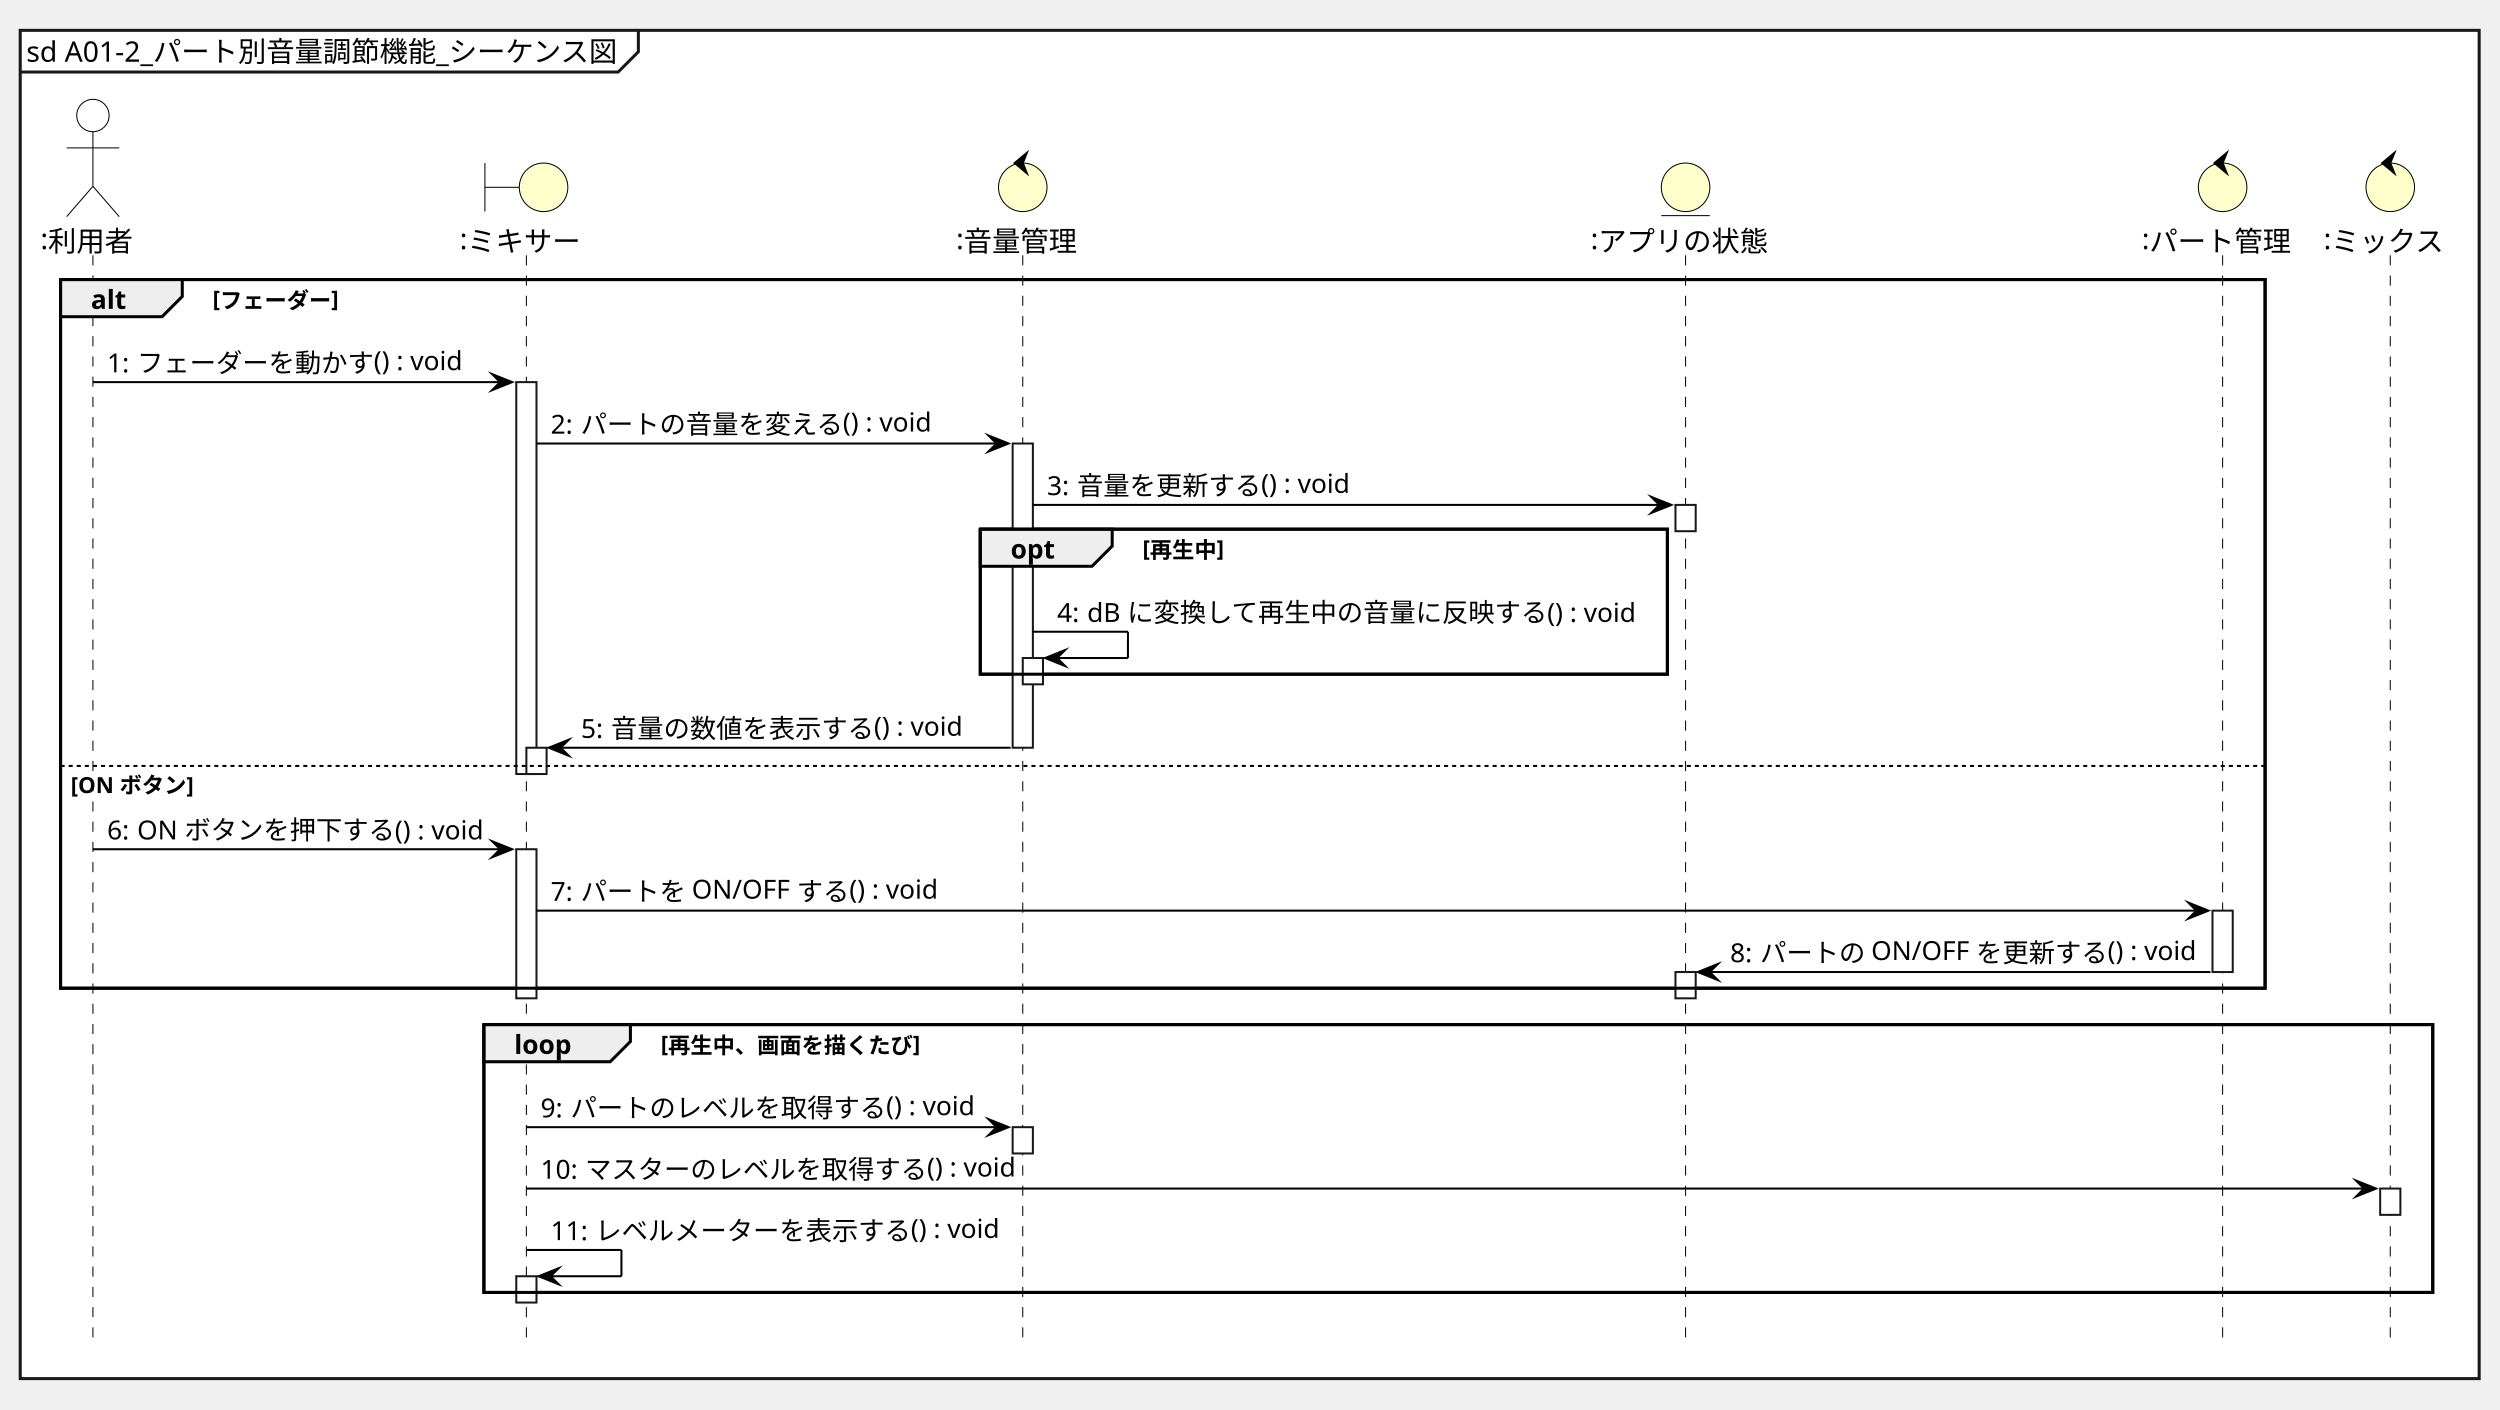
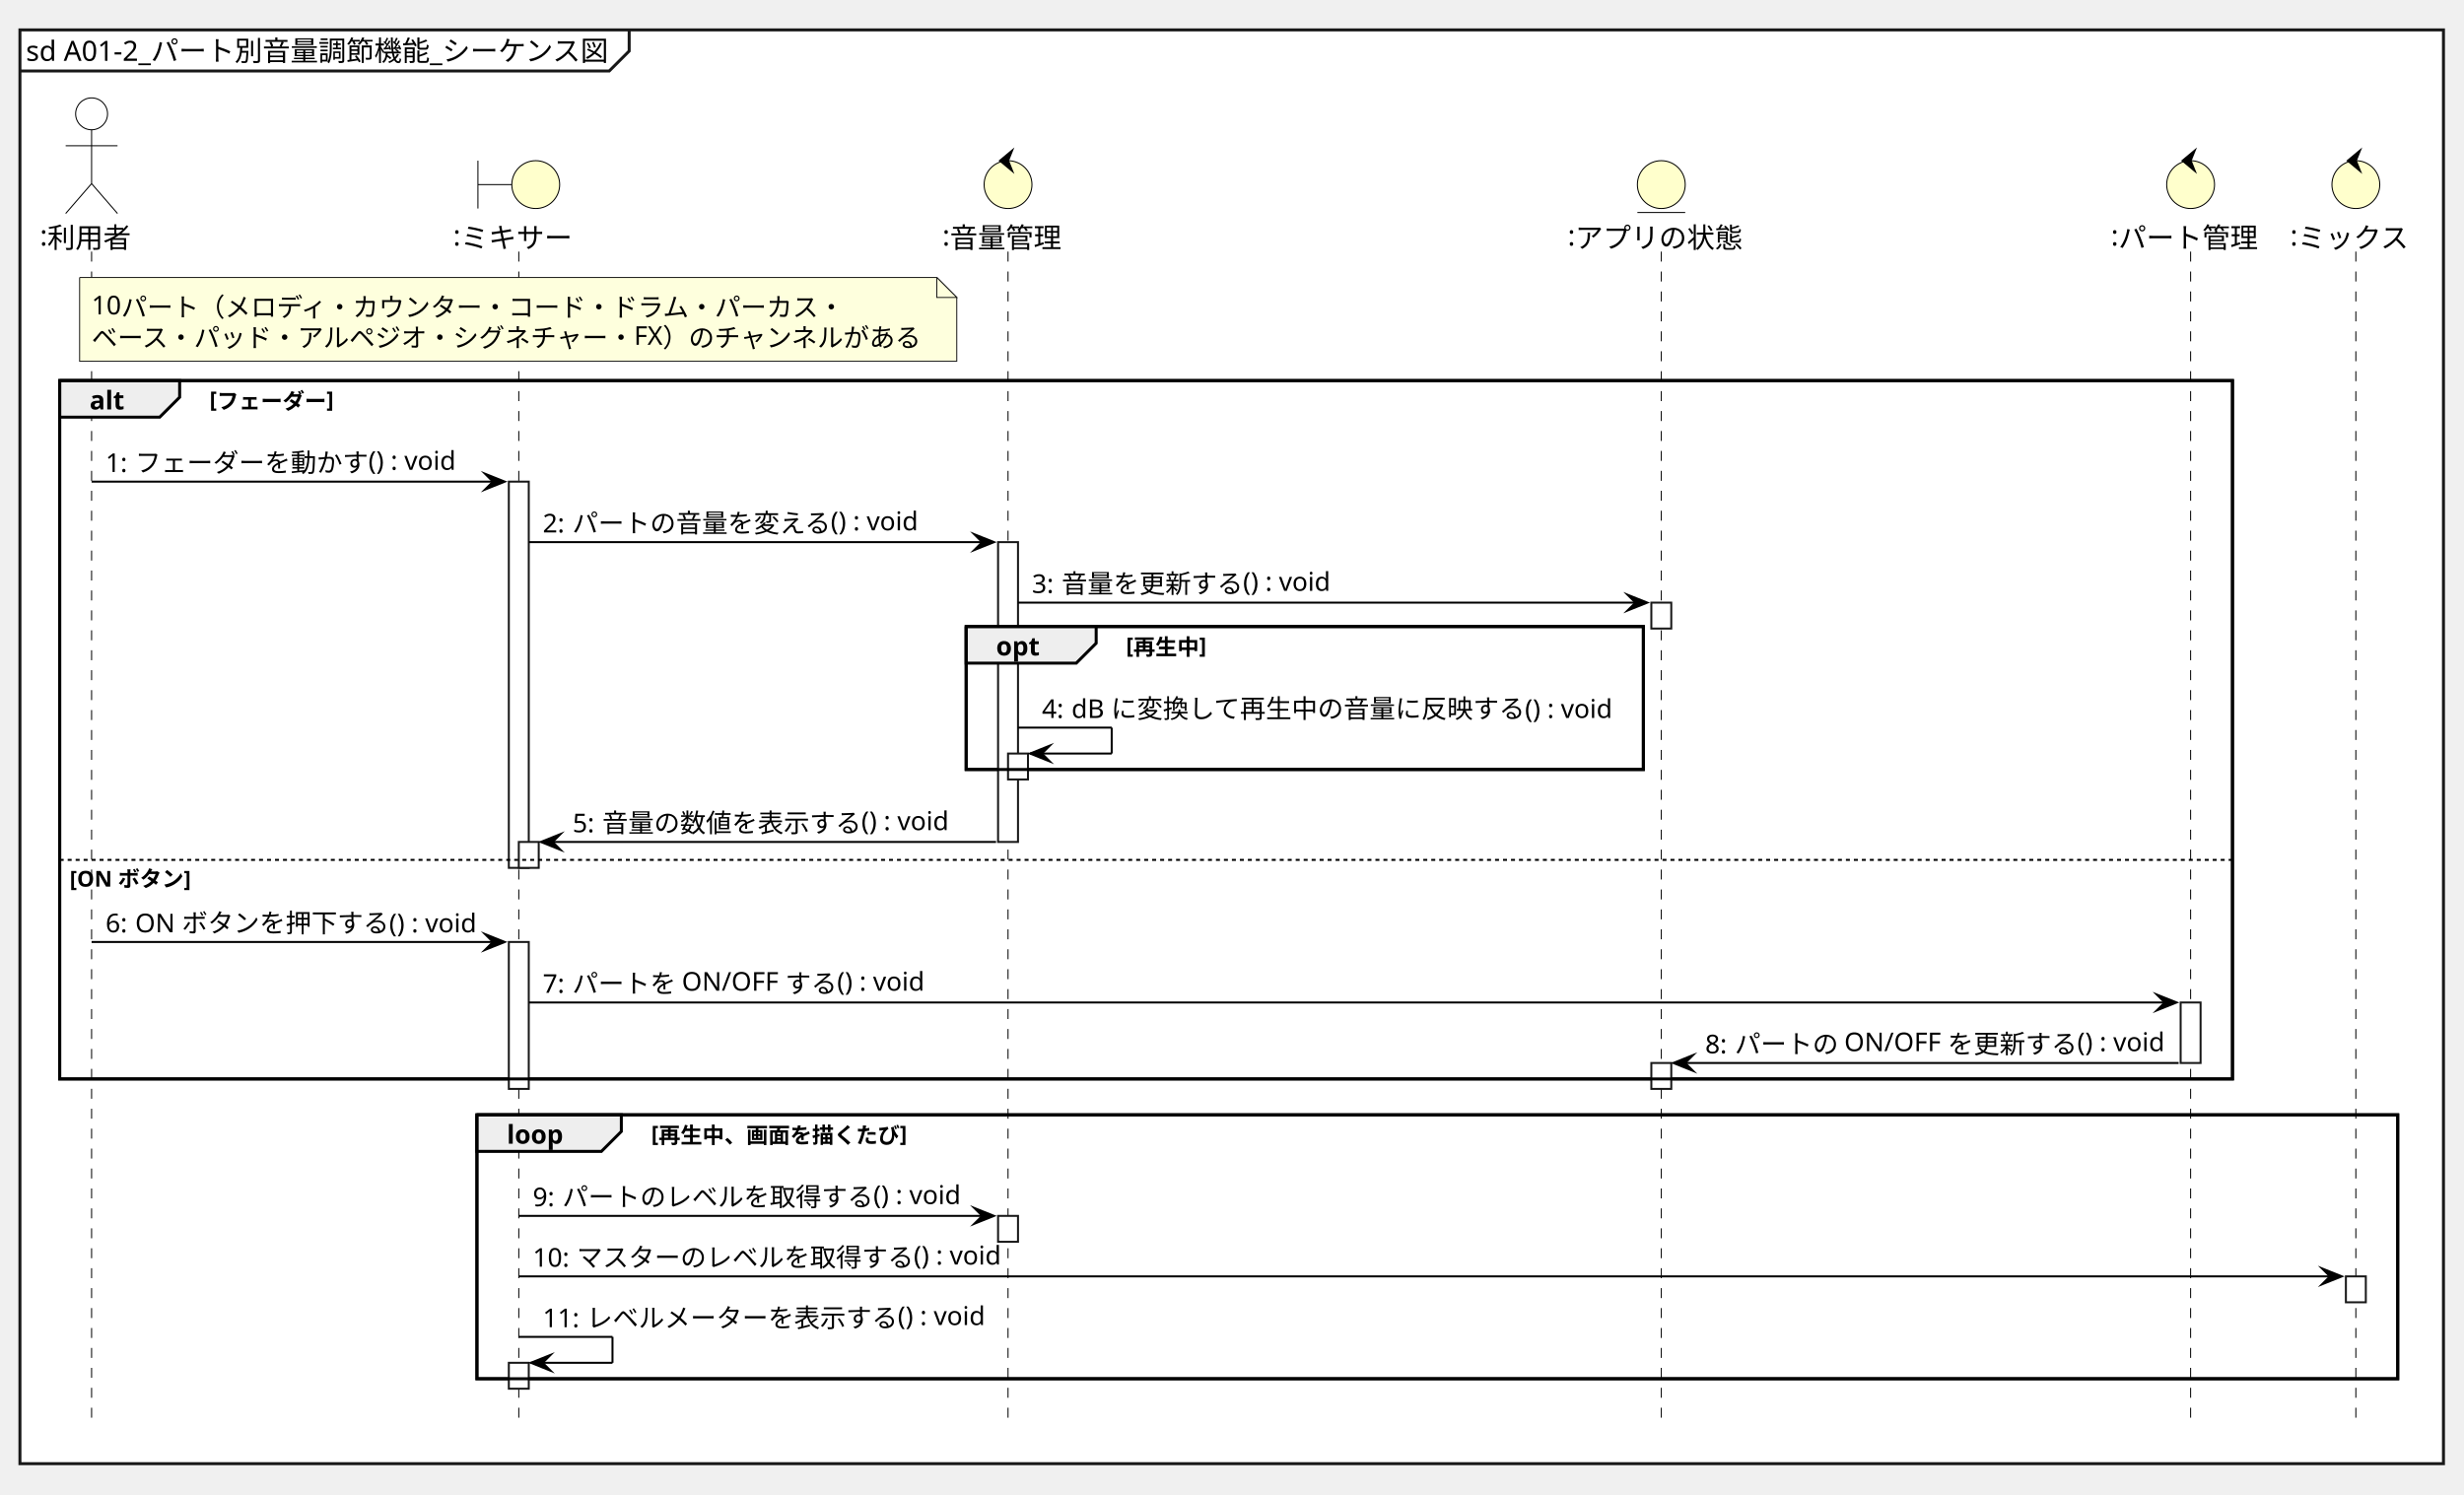
- <svg xmlns="http://www.w3.org/2000/svg" version="1.1" data-diagram-type="SEQUENCE" style="width:1236px;height:697px;background:#FFFFFF;" width="1236px" height="697px" viewBox="0 0 1236 697" zoomAndPan="magnify" preserveAspectRatio="none" contentStyleType="text/css">
+ <svg xmlns="http://www.w3.org/2000/svg" version="1.1" data-diagram-type="SEQUENCE" style="width:1236px;height:750px;background:#FFFFFF;" width="1236px" height="750px" viewBox="0 0 1236 750" zoomAndPan="magnify" preserveAspectRatio="none" contentStyleType="text/css">
  <defs />
  <g font-family="sans-serif" lengthAdjust="spacing">
-     <rect x="10" y="15" width="1215.697" height="666.586" fill="#FFF" style="stroke:#181818;stroke-width:1.5;" />
+     <rect x="10" y="15" width="1215.697" height="719.289" fill="#FFF" style="stroke:#181818;stroke-width:1.5;" />
    <path d="M315.606,15 L315.606,25.609 L305.606,35.609 L10,35.609" style="stroke:#181818;stroke-width:1.5;" fill="none" />
    <text x="13" y="30.533" fill="#000" font-size="14" textLength="295.606">sd A01-2_パート別音量調節機能_シーケンス図</text>
-     <rect x="29.945" y="138.219" width="1089.918" height="350.352" fill="none" style="stroke:#000;stroke-width:1.5;" />
-     <rect x="484.654" y="261.625" width="339.696" height="71.703" fill="none" style="stroke:#000;stroke-width:1.5;" />
-     <rect x="239.24" y="506.57" width="963.512" height="132.406" fill="none" style="stroke:#000;stroke-width:1.5;" />
+     <rect x="29.945" y="190.922" width="1089.918" height="350.352" fill="none" style="stroke:#000;stroke-width:1.5;" />
+     <rect x="484.654" y="314.328" width="339.696" height="71.703" fill="none" style="stroke:#000;stroke-width:1.5;" />
+     <rect x="239.24" y="559.273" width="963.512" height="132.406" fill="none" style="stroke:#000;stroke-width:1.5;" />
    <g class="participant-lifeline" data-qualified-name="L1" data-entity-uid="part1" id="part1-lifeline" data-source-line="4">
      <g>
-         <rect x="42.445" y="126.219" width="8" height="536.758" fill="#000" fill-opacity="0" />
-         <line x1="45.945" y1="126.219" x2="45.945" y2="662.977" style="stroke:#000;stroke-width:0.5;stroke-dasharray:5,5;" />
+         <rect x="42.445" y="126.219" width="8" height="589.461" fill="#000" fill-opacity="0" />
+         <line x1="45.945" y1="126.219" x2="45.945" y2="715.68" style="stroke:#000;stroke-width:0.5;stroke-dasharray:5,5;" />
      </g>
    </g>
    <g class="participant-lifeline" data-qualified-name="L2" data-entity-uid="part2" id="part2-lifeline" data-source-line="5">
      <g>
-         <rect x="256.74" y="126.219" width="8" height="536.758" fill="#000" fill-opacity="0" />
-         <line x1="260.24" y1="126.219" x2="260.24" y2="662.977" style="stroke:#000;stroke-width:0.5;stroke-dasharray:5,5;" />
+         <rect x="256.74" y="126.219" width="8" height="589.461" fill="#000" fill-opacity="0" />
+         <line x1="260.24" y1="126.219" x2="260.24" y2="715.68" style="stroke:#000;stroke-width:0.5;stroke-dasharray:5,5;" />
      </g>
    </g>
    <g>
-       <rect x="255.24" y="188.922" width="10" height="193.758" fill="#FFF" style="stroke:#181818;stroke-width:1;" />
+       <rect x="255.24" y="241.625" width="10" height="193.758" fill="#FFF" style="stroke:#181818;stroke-width:1;" />
    </g>
    <g>
-       <rect x="255.24" y="419.867" width="10" height="73.703" fill="#FFF" style="stroke:#181818;stroke-width:1;" />
+       <rect x="255.24" y="472.57" width="10" height="73.703" fill="#FFF" style="stroke:#181818;stroke-width:1;" />
    </g>
    <g>
-       <rect x="255.24" y="630.977" width="10" height="13" fill="#FFF" style="stroke:#181818;stroke-width:1;" />
+       <rect x="255.24" y="683.68" width="10" height="13" fill="#FFF" style="stroke:#181818;stroke-width:1;" />
    </g>
    <g>
-       <rect x="260.24" y="369.68" width="10" height="13" fill="#FFF" style="stroke:#181818;stroke-width:1;" />
+       <rect x="260.24" y="422.383" width="10" height="13" fill="#FFF" style="stroke:#181818;stroke-width:1;" />
    </g>
    <g class="participant-lifeline" data-qualified-name="L3" data-entity-uid="part3" id="part3-lifeline" data-source-line="6">
      <g>
-         <rect x="502.154" y="126.219" width="8" height="536.758" fill="#000" fill-opacity="0" />
-         <line x1="505.654" y1="126.219" x2="505.654" y2="662.977" style="stroke:#000;stroke-width:0.5;stroke-dasharray:5,5;" />
+         <rect x="502.154" y="126.219" width="8" height="589.461" fill="#000" fill-opacity="0" />
+         <line x1="505.654" y1="126.219" x2="505.654" y2="715.68" style="stroke:#000;stroke-width:0.5;stroke-dasharray:5,5;" />
      </g>
    </g>
    <g>
-       <rect x="500.654" y="219.273" width="10" height="150.406" fill="#FFF" style="stroke:#181818;stroke-width:1;" />
+       <rect x="500.654" y="271.977" width="10" height="150.406" fill="#FFF" style="stroke:#181818;stroke-width:1;" />
    </g>
    <g>
-       <rect x="500.654" y="557.273" width="10" height="13" fill="#FFF" style="stroke:#181818;stroke-width:1;" />
+       <rect x="500.654" y="609.977" width="10" height="13" fill="#FFF" style="stroke:#181818;stroke-width:1;" />
    </g>
    <g>
-       <rect x="505.654" y="325.328" width="10" height="13" fill="#FFF" style="stroke:#181818;stroke-width:1;" />
+       <rect x="505.654" y="378.031" width="10" height="13" fill="#FFF" style="stroke:#181818;stroke-width:1;" />
    </g>
    <g class="participant-lifeline" data-qualified-name="L4" data-entity-uid="part4" id="part4-lifeline" data-source-line="7">
      <g>
-         <rect x="829.85" y="126.219" width="8" height="536.758" fill="#000" fill-opacity="0" />
-         <line x1="833.35" y1="126.219" x2="833.35" y2="662.977" style="stroke:#000;stroke-width:0.5;stroke-dasharray:5,5;" />
+         <rect x="829.85" y="126.219" width="8" height="589.461" fill="#000" fill-opacity="0" />
+         <line x1="833.35" y1="126.219" x2="833.35" y2="715.68" style="stroke:#000;stroke-width:0.5;stroke-dasharray:5,5;" />
      </g>
    </g>
    <g>
-       <rect x="828.35" y="249.625" width="10" height="13" fill="#FFF" style="stroke:#181818;stroke-width:1;" />
+       <rect x="828.35" y="302.328" width="10" height="13" fill="#FFF" style="stroke:#181818;stroke-width:1;" />
    </g>
    <g>
-       <rect x="828.35" y="480.57" width="10" height="13" fill="#FFF" style="stroke:#181818;stroke-width:1;" />
+       <rect x="828.35" y="533.273" width="10" height="13" fill="#FFF" style="stroke:#181818;stroke-width:1;" />
    </g>
    <g class="participant-lifeline" data-qualified-name="L5" data-entity-uid="part5" id="part5-lifeline" data-source-line="8">
      <g>
-         <rect x="1095.363" y="126.219" width="8" height="536.758" fill="#000" fill-opacity="0" />
-         <line x1="1098.863" y1="126.219" x2="1098.863" y2="662.977" style="stroke:#000;stroke-width:0.5;stroke-dasharray:5,5;" />
+         <rect x="1095.363" y="126.219" width="8" height="589.461" fill="#000" fill-opacity="0" />
+         <line x1="1098.863" y1="126.219" x2="1098.863" y2="715.68" style="stroke:#000;stroke-width:0.5;stroke-dasharray:5,5;" />
      </g>
    </g>
    <g>
-       <rect x="1093.863" y="450.219" width="10" height="30.352" fill="#FFF" style="stroke:#181818;stroke-width:1;" />
+       <rect x="1093.863" y="502.922" width="10" height="30.352" fill="#FFF" style="stroke:#181818;stroke-width:1;" />
    </g>
    <g class="participant-lifeline" data-qualified-name="L6" data-entity-uid="part6" id="part6-lifeline" data-source-line="9">
      <g>
-         <rect x="1178.252" y="126.219" width="8" height="536.758" fill="#000" fill-opacity="0" />
-         <line x1="1181.752" y1="126.219" x2="1181.752" y2="662.977" style="stroke:#000;stroke-width:0.5;stroke-dasharray:5,5;" />
+         <rect x="1178.252" y="126.219" width="8" height="589.461" fill="#000" fill-opacity="0" />
+         <line x1="1181.752" y1="126.219" x2="1181.752" y2="715.68" style="stroke:#000;stroke-width:0.5;stroke-dasharray:5,5;" />
      </g>
    </g>
    <g>
-       <rect x="1176.752" y="587.625" width="10" height="13" fill="#FFF" style="stroke:#181818;stroke-width:1;" />
+       <rect x="1176.752" y="640.328" width="10" height="13" fill="#FFF" style="stroke:#181818;stroke-width:1;" />
    </g>
    <g class="participant participant-head" data-qualified-name="L1" data-entity-uid="part1" id="part1-head" data-source-line="4">
      <text x="20" y="123.143" fill="#000" font-size="14" textLength="45.89">:利用者</text>
      <ellipse cx="45.945" cy="57.109" rx="8" ry="8" fill="#FFF" style="stroke:#000;stroke-width:0.5;" />
      <path d="M45.945,65.109 L45.945,92.109 M32.945,73.109 L58.945,73.109 M45.945,92.109 L32.945,107.109 M45.945,92.109 L58.945,107.109" style="stroke:#000;stroke-width:0.5;" fill="none" />
    </g>
    <g class="participant participant-head" data-qualified-name="L2" data-entity-uid="part2" id="part2-head" data-source-line="5">
      <text x="227.295" y="123.143" fill="#000" font-size="14" textLength="59.89">:ミキサー</text>
      <path d="M239.74,80.609 L239.74,104.609 M239.74,92.609 L256.74,92.609" style="stroke:#000;stroke-width:0.5;" fill="none" />
      <ellipse cx="268.74" cy="92.609" rx="12" ry="12" fill="#FFC" style="stroke:#000;stroke-width:0.5;" />
    </g>
    <g class="participant participant-head" data-qualified-name="L3" data-entity-uid="part3" id="part3-head" data-source-line="6">
      <text x="472.709" y="123.143" fill="#000" font-size="14" textLength="59.89">:音量管理</text>
      <ellipse cx="505.654" cy="92.609" rx="12" ry="12" fill="#FFC" style="stroke:#000;stroke-width:0.5;" />
      <polygon points="501.654,80.609,507.654,75.609,505.654,80.609,507.654,85.609,501.654,80.609" fill="#000" style="stroke:#000;stroke-width:1;stroke-linejoin:miter;stroke-miterlimit:10;" />
    </g>
    <g class="participant participant-head" data-qualified-name="L4" data-entity-uid="part4" id="part4-head" data-source-line="7">
      <text x="786.405" y="123.143" fill="#000" font-size="14" textLength="87.89">:アプリの状態</text>
      <ellipse cx="833.35" cy="92.609" rx="12" ry="12" fill="#FFC" style="stroke:#000;stroke-width:0.5;" />
      <line x1="821.35" y1="106.609" x2="845.35" y2="106.609" style="stroke:#000;stroke-width:0.5;" />
    </g>
    <g class="participant participant-head" data-qualified-name="L5" data-entity-uid="part5" id="part5-head" data-source-line="8">
      <text x="1058.918" y="123.143" fill="#000" font-size="14" textLength="73.89">:パート管理</text>
      <ellipse cx="1098.863" cy="92.609" rx="12" ry="12" fill="#FFC" style="stroke:#000;stroke-width:0.5;" />
      <polygon points="1094.863,80.609,1100.863,75.609,1098.863,80.609,1100.863,85.609,1094.863,80.609" fill="#000" style="stroke:#000;stroke-width:1;stroke-linejoin:miter;stroke-miterlimit:10;" />
    </g>
    <g class="participant participant-head" data-qualified-name="L6" data-entity-uid="part6" id="part6-head" data-source-line="9">
      <text x="1148.808" y="123.143" fill="#000" font-size="14" textLength="59.89">:ミックス</text>
      <ellipse cx="1181.752" cy="92.609" rx="12" ry="12" fill="#FFC" style="stroke:#000;stroke-width:0.5;" />
      <polygon points="1177.752,80.609,1183.752,75.609,1181.752,80.609,1183.752,85.609,1177.752,80.609" fill="#000" style="stroke:#000;stroke-width:1;stroke-linejoin:miter;stroke-miterlimit:10;" />
    </g>
-     <path d="M29.945,138.219 L90.116,138.219 L90.116,146.57 L80.116,156.57 L29.945,156.57 L29.945,138.219" style="stroke:#000;stroke-width:1.5;" fill="#EEE" />
-     <rect x="29.945" y="138.219" width="1089.918" height="350.352" fill="none" style="stroke:#000;stroke-width:1.5;" />
-     <text x="44.945" y="152.714" fill="#000" font-size="13" textLength="15.171" font-weight="700">alt</text>
-     <text x="105.116" y="151.638" fill="#000" font-size="11" textLength="64.045" font-weight="700">[フェーダー]</text>
-     <g class="message" data-entity-1="part1" data-entity-2="part2" id="msg1" data-source-line="12">
-       <polygon points="243.24,184.922,253.24,188.922,243.24,192.922,247.24,188.922" fill="#000" style="stroke:#000;stroke-width:1;stroke-linejoin:miter;stroke-miterlimit:10;" />
-       <line x1="45.945" y1="188.922" x2="249.24" y2="188.922" style="stroke:#000;stroke-width:1;" />
-       <text x="52.945" y="184.065" fill="#000" font-size="13" textLength="10.842">1:</text>
-       <text x="67.787" y="184.065" fill="#000" font-size="13" textLength="160.342">フェーダーを動かす() : void</text>
+     <path d="M39.934,139.219 L39.934,181.219 L479.934,181.219 L479.934,149.219 L469.934,139.219 L39.934,139.219" style="stroke:#181818;stroke-width:0.5;" fill="#FEFFDD" />
+     <path d="M469.934,139.219 L469.934,149.219 L479.934,149.219 L469.934,139.219" style="stroke:#181818;stroke-width:0.5;" fill="#FEFFDD" />
+     <text x="45.934" y="157.714" fill="#000" font-size="13" textLength="378.46">10パート（メロディ・カウンター・コード・ドラム・パーカス・</text>
+     <text x="45.934" y="174.065" fill="#000" font-size="13" textLength="419.612">ベース・パッド・アルペジオ・シグネチャー・FX）のチャンネルがある</text>
+     <path d="M29.945,190.922 L90.116,190.922 L90.116,199.273 L80.116,209.273 L29.945,209.273 L29.945,190.922" style="stroke:#000;stroke-width:1.5;" fill="#EEE" />
+     <rect x="29.945" y="190.922" width="1089.918" height="350.352" fill="none" style="stroke:#000;stroke-width:1.5;" />
+     <text x="44.945" y="205.417" fill="#000" font-size="13" textLength="15.171" font-weight="700">alt</text>
+     <text x="105.116" y="204.341" fill="#000" font-size="11" textLength="64.045" font-weight="700">[フェーダー]</text>
+     <g class="message" data-entity-1="part1" data-entity-2="part2" id="msg1" data-source-line="14">
+       <polygon points="243.24,237.625,253.24,241.625,243.24,245.625,247.24,241.625" fill="#000" style="stroke:#000;stroke-width:1;stroke-linejoin:miter;stroke-miterlimit:10;" />
+       <line x1="45.945" y1="241.625" x2="249.24" y2="241.625" style="stroke:#000;stroke-width:1;" />
+       <text x="52.945" y="236.769" fill="#000" font-size="13" textLength="10.842">1:</text>
+       <text x="67.787" y="236.769" fill="#000" font-size="13" textLength="160.342">フェーダーを動かす() : void</text>
    </g>
-     <g class="message" data-entity-1="part2" data-entity-2="part3" id="msg2" data-source-line="14">
-       <polygon points="488.654,215.273,498.654,219.273,488.654,223.273,492.654,219.273" fill="#000" style="stroke:#000;stroke-width:1;stroke-linejoin:miter;stroke-miterlimit:10;" />
-       <line x1="265.24" y1="219.273" x2="494.654" y2="219.273" style="stroke:#000;stroke-width:1;" />
-       <text x="272.24" y="214.417" fill="#000" font-size="13" textLength="10.842">2:</text>
-       <text x="287.082" y="214.417" fill="#000" font-size="13" textLength="173.342">パートの音量を変える() : void</text>
+     <g class="message" data-entity-1="part2" data-entity-2="part3" id="msg2" data-source-line="16">
+       <polygon points="488.654,267.977,498.654,271.977,488.654,275.977,492.654,271.977" fill="#000" style="stroke:#000;stroke-width:1;stroke-linejoin:miter;stroke-miterlimit:10;" />
+       <line x1="265.24" y1="271.977" x2="494.654" y2="271.977" style="stroke:#000;stroke-width:1;" />
+       <text x="272.24" y="267.12" fill="#000" font-size="13" textLength="10.842">2:</text>
+       <text x="287.082" y="267.12" fill="#000" font-size="13" textLength="173.342">パートの音量を変える() : void</text>
    </g>
-     <g class="message" data-entity-1="part3" data-entity-2="part4" id="msg3" data-source-line="16">
-       <polygon points="816.35,245.625,826.35,249.625,816.35,253.625,820.35,249.625" fill="#000" style="stroke:#000;stroke-width:1;stroke-linejoin:miter;stroke-miterlimit:10;" />
-       <line x1="510.654" y1="249.625" x2="822.35" y2="249.625" style="stroke:#000;stroke-width:1;" />
-       <text x="517.654" y="244.769" fill="#000" font-size="13" textLength="10.842">3:</text>
-       <text x="532.496" y="244.769" fill="#000" font-size="13" textLength="134.342">音量を更新する() : void</text>
+     <g class="message" data-entity-1="part3" data-entity-2="part4" id="msg3" data-source-line="18">
+       <polygon points="816.35,298.328,826.35,302.328,816.35,306.328,820.35,302.328" fill="#000" style="stroke:#000;stroke-width:1;stroke-linejoin:miter;stroke-miterlimit:10;" />
+       <line x1="510.654" y1="302.328" x2="822.35" y2="302.328" style="stroke:#000;stroke-width:1;" />
+       <text x="517.654" y="297.472" fill="#000" font-size="13" textLength="10.842">3:</text>
+       <text x="532.496" y="297.472" fill="#000" font-size="13" textLength="134.342">音量を更新する() : void</text>
    </g>
-     <path d="M484.654,261.625 L549.865,261.625 L549.865,269.977 L539.865,279.977 L484.654,279.977 L484.654,261.625" style="stroke:#000;stroke-width:1.5;" fill="#EEE" />
-     <rect x="484.654" y="261.625" width="339.696" height="71.703" fill="none" style="stroke:#000;stroke-width:1.5;" />
-     <text x="499.654" y="276.12" fill="#000" font-size="13" textLength="20.211" font-weight="700">opt</text>
-     <text x="564.865" y="275.044" fill="#000" font-size="11" textLength="41.357" font-weight="700">[再生中]</text>
-     <g class="message" data-entity-1="part3" data-entity-2="part3" id="msg4" data-source-line="20">
-       <line x1="510.654" y1="312.328" x2="557.654" y2="312.328" style="stroke:#000;stroke-width:1;" />
-       <line x1="557.654" y1="312.328" x2="557.654" y2="325.328" style="stroke:#000;stroke-width:1;" />
-       <line x1="516.654" y1="325.328" x2="557.654" y2="325.328" style="stroke:#000;stroke-width:1;" />
-       <polygon points="526.654,321.328,516.654,325.328,526.654,329.328,522.654,325.328" fill="#000" style="stroke:#000;stroke-width:1;stroke-linejoin:miter;stroke-miterlimit:10;" />
-       <text x="522.654" y="307.472" fill="#000" font-size="13" textLength="10.842">4:</text>
-       <text x="537.496" y="307.472" fill="#000" font-size="13" textLength="270.854">dB に変換して再生中の音量に反映する() : void</text>
+     <path d="M484.654,314.328 L549.865,314.328 L549.865,322.68 L539.865,332.68 L484.654,332.68 L484.654,314.328" style="stroke:#000;stroke-width:1.5;" fill="#EEE" />
+     <rect x="484.654" y="314.328" width="339.696" height="71.703" fill="none" style="stroke:#000;stroke-width:1.5;" />
+     <text x="499.654" y="328.823" fill="#000" font-size="13" textLength="20.211" font-weight="700">opt</text>
+     <text x="564.865" y="327.747" fill="#000" font-size="11" textLength="41.357" font-weight="700">[再生中]</text>
+     <g class="message" data-entity-1="part3" data-entity-2="part3" id="msg4" data-source-line="22">
+       <line x1="510.654" y1="365.031" x2="557.654" y2="365.031" style="stroke:#000;stroke-width:1;" />
+       <line x1="557.654" y1="365.031" x2="557.654" y2="378.031" style="stroke:#000;stroke-width:1;" />
+       <line x1="516.654" y1="378.031" x2="557.654" y2="378.031" style="stroke:#000;stroke-width:1;" />
+       <polygon points="526.654,374.031,516.654,378.031,526.654,382.031,522.654,378.031" fill="#000" style="stroke:#000;stroke-width:1;stroke-linejoin:miter;stroke-miterlimit:10;" />
+       <text x="522.654" y="360.175" fill="#000" font-size="13" textLength="10.842">4:</text>
+       <text x="537.496" y="360.175" fill="#000" font-size="13" textLength="270.854">dB に変換して再生中の音量に反映する() : void</text>
    </g>
-     <g class="message" data-entity-1="part3" data-entity-2="part2" id="msg5" data-source-line="24">
-       <polygon points="281.24,365.68,271.24,369.68,281.24,373.68,277.24,369.68" fill="#000" style="stroke:#000;stroke-width:1;stroke-linejoin:miter;stroke-miterlimit:10;" />
-       <line x1="275.24" y1="369.68" x2="499.654" y2="369.68" style="stroke:#000;stroke-width:1;" />
-       <text x="287.24" y="364.823" fill="#000" font-size="13" textLength="10.842">5:</text>
-       <text x="302.082" y="364.823" fill="#000" font-size="13" textLength="173.342">音量の数値を表示する() : void</text>
+     <g class="message" data-entity-1="part3" data-entity-2="part2" id="msg5" data-source-line="26">
+       <polygon points="281.24,418.383,271.24,422.383,281.24,426.383,277.24,422.383" fill="#000" style="stroke:#000;stroke-width:1;stroke-linejoin:miter;stroke-miterlimit:10;" />
+       <line x1="275.24" y1="422.383" x2="499.654" y2="422.383" style="stroke:#000;stroke-width:1;" />
+       <text x="287.24" y="417.526" fill="#000" font-size="13" textLength="10.842">5:</text>
+       <text x="302.082" y="417.526" fill="#000" font-size="13" textLength="173.342">音量の数値を表示する() : void</text>
    </g>
-     <line x1="29.945" y1="378.68" x2="1119.863" y2="378.68" style="stroke:#000;stroke-width:1;stroke-dasharray:2,2;" />
-     <text x="34.945" y="392.099" fill="#000" font-size="11" textLength="60.914" font-weight="700">[ON ボタン]</text>
-     <g class="message" data-entity-1="part1" data-entity-2="part2" id="msg6" data-source-line="30">
-       <polygon points="243.24,415.867,253.24,419.867,243.24,423.867,247.24,419.867" fill="#000" style="stroke:#000;stroke-width:1;stroke-linejoin:miter;stroke-miterlimit:10;" />
-       <line x1="45.945" y1="419.867" x2="249.24" y2="419.867" style="stroke:#000;stroke-width:1;" />
-       <text x="52.945" y="415.011" fill="#000" font-size="13" textLength="10.842">6:</text>
-       <text x="67.787" y="415.011" fill="#000" font-size="13" textLength="170.454">ON ボタンを押下する() : void</text>
+     <line x1="29.945" y1="431.383" x2="1119.863" y2="431.383" style="stroke:#000;stroke-width:1;stroke-dasharray:2,2;" />
+     <text x="34.945" y="444.802" fill="#000" font-size="11" textLength="60.914" font-weight="700">[ON ボタン]</text>
+     <g class="message" data-entity-1="part1" data-entity-2="part2" id="msg6" data-source-line="32">
+       <polygon points="243.24,468.57,253.24,472.57,243.24,476.57,247.24,472.57" fill="#000" style="stroke:#000;stroke-width:1;stroke-linejoin:miter;stroke-miterlimit:10;" />
+       <line x1="45.945" y1="472.57" x2="249.24" y2="472.57" style="stroke:#000;stroke-width:1;" />
+       <text x="52.945" y="467.714" fill="#000" font-size="13" textLength="10.842">6:</text>
+       <text x="67.787" y="467.714" fill="#000" font-size="13" textLength="170.454">ON ボタンを押下する() : void</text>
    </g>
-     <g class="message" data-entity-1="part2" data-entity-2="part5" id="msg7" data-source-line="32">
-       <polygon points="1081.863,446.219,1091.863,450.219,1081.863,454.219,1085.863,450.219" fill="#000" style="stroke:#000;stroke-width:1;stroke-linejoin:miter;stroke-miterlimit:10;" />
-       <line x1="265.24" y1="450.219" x2="1087.863" y2="450.219" style="stroke:#000;stroke-width:1;" />
-       <text x="272.24" y="445.362" fill="#000" font-size="13" textLength="10.842">7:</text>
-       <text x="287.082" y="445.362" fill="#000" font-size="13" textLength="177.671">パートを ON/OFF する() : void</text>
+     <g class="message" data-entity-1="part2" data-entity-2="part5" id="msg7" data-source-line="34">
+       <polygon points="1081.863,498.922,1091.863,502.922,1081.863,506.922,1085.863,502.922" fill="#000" style="stroke:#000;stroke-width:1;stroke-linejoin:miter;stroke-miterlimit:10;" />
+       <line x1="265.24" y1="502.922" x2="1087.863" y2="502.922" style="stroke:#000;stroke-width:1;" />
+       <text x="272.24" y="498.065" fill="#000" font-size="13" textLength="10.842">7:</text>
+       <text x="287.082" y="498.065" fill="#000" font-size="13" textLength="177.671">パートを ON/OFF する() : void</text>
    </g>
-     <g class="message" data-entity-1="part5" data-entity-2="part4" id="msg8" data-source-line="34">
-       <polygon points="849.35,476.57,839.35,480.57,849.35,484.57,845.35,480.57" fill="#000" style="stroke:#000;stroke-width:1;stroke-linejoin:miter;stroke-miterlimit:10;" />
-       <line x1="843.35" y1="480.57" x2="1092.863" y2="480.57" style="stroke:#000;stroke-width:1;" />
-       <text x="855.35" y="475.714" fill="#000" font-size="13" textLength="10.842">8:</text>
-       <text x="870.192" y="475.714" fill="#000" font-size="13" textLength="216.671">パートの ON/OFF を更新する() : void</text>
+     <g class="message" data-entity-1="part5" data-entity-2="part4" id="msg8" data-source-line="36">
+       <polygon points="849.35,529.273,839.35,533.273,849.35,537.273,845.35,533.273" fill="#000" style="stroke:#000;stroke-width:1;stroke-linejoin:miter;stroke-miterlimit:10;" />
+       <line x1="843.35" y1="533.273" x2="1092.863" y2="533.273" style="stroke:#000;stroke-width:1;" />
+       <text x="855.35" y="528.417" fill="#000" font-size="13" textLength="10.842">8:</text>
+       <text x="870.192" y="528.417" fill="#000" font-size="13" textLength="216.671">パートの ON/OFF を更新する() : void</text>
    </g>
-     <path d="M239.24,506.57 L311.675,506.57 L311.675,514.922 L301.675,524.922 L239.24,524.922 L239.24,506.57" style="stroke:#000;stroke-width:1.5;" fill="#EEE" />
-     <rect x="239.24" y="506.57" width="963.512" height="132.406" fill="none" style="stroke:#000;stroke-width:1.5;" />
-     <text x="254.24" y="521.065" fill="#000" font-size="13" textLength="27.435" font-weight="700">loop</text>
-     <text x="326.675" y="519.989" fill="#000" font-size="11" textLength="132.107" font-weight="700">[再生中、画面を描くたび]</text>
-     <g class="message" data-entity-1="part2" data-entity-2="part3" id="msg9" data-source-line="42">
-       <polygon points="488.654,553.273,498.654,557.273,488.654,561.273,492.654,557.273" fill="#000" style="stroke:#000;stroke-width:1;stroke-linejoin:miter;stroke-miterlimit:10;" />
-       <line x1="260.24" y1="557.273" x2="494.654" y2="557.273" style="stroke:#000;stroke-width:1;" />
-       <text x="267.24" y="552.417" fill="#000" font-size="13" textLength="10.842">9:</text>
-       <text x="282.082" y="552.417" fill="#000" font-size="13" textLength="199.342">パートのレベルを取得する() : void</text>
+     <path d="M239.24,559.273 L311.675,559.273 L311.675,567.625 L301.675,577.625 L239.24,577.625 L239.24,559.273" style="stroke:#000;stroke-width:1.5;" fill="#EEE" />
+     <rect x="239.24" y="559.273" width="963.512" height="132.406" fill="none" style="stroke:#000;stroke-width:1.5;" />
+     <text x="254.24" y="573.769" fill="#000" font-size="13" textLength="27.435" font-weight="700">loop</text>
+     <text x="326.675" y="572.692" fill="#000" font-size="11" textLength="132.107" font-weight="700">[再生中、画面を描くたび]</text>
+     <g class="message" data-entity-1="part2" data-entity-2="part3" id="msg9" data-source-line="44">
+       <polygon points="488.654,605.977,498.654,609.977,488.654,613.977,492.654,609.977" fill="#000" style="stroke:#000;stroke-width:1;stroke-linejoin:miter;stroke-miterlimit:10;" />
+       <line x1="260.24" y1="609.977" x2="494.654" y2="609.977" style="stroke:#000;stroke-width:1;" />
+       <text x="267.24" y="605.12" fill="#000" font-size="13" textLength="10.842">9:</text>
+       <text x="282.082" y="605.12" fill="#000" font-size="13" textLength="199.342">パートのレベルを取得する() : void</text>
    </g>
-     <g class="message" data-entity-1="part2" data-entity-2="part6" id="msg10" data-source-line="45">
-       <polygon points="1164.752,583.625,1174.752,587.625,1164.752,591.625,1168.752,587.625" fill="#000" style="stroke:#000;stroke-width:1;stroke-linejoin:miter;stroke-miterlimit:10;" />
-       <line x1="260.24" y1="587.625" x2="1170.752" y2="587.625" style="stroke:#000;stroke-width:1;" />
-       <text x="267.24" y="582.769" fill="#000" font-size="13" textLength="18.072">10:</text>
-       <text x="289.312" y="582.769" fill="#000" font-size="13" textLength="212.342">マスターのレベルを取得する() : void</text>
+     <g class="message" data-entity-1="part2" data-entity-2="part6" id="msg10" data-source-line="47">
+       <polygon points="1164.752,636.328,1174.752,640.328,1164.752,644.328,1168.752,640.328" fill="#000" style="stroke:#000;stroke-width:1;stroke-linejoin:miter;stroke-miterlimit:10;" />
+       <line x1="260.24" y1="640.328" x2="1170.752" y2="640.328" style="stroke:#000;stroke-width:1;" />
+       <text x="267.24" y="635.472" fill="#000" font-size="13" textLength="18.072">10:</text>
+       <text x="289.312" y="635.472" fill="#000" font-size="13" textLength="212.342">マスターのレベルを取得する() : void</text>
    </g>
-     <g class="message" data-entity-1="part2" data-entity-2="part2" id="msg11" data-source-line="48">
-       <line x1="260.24" y1="617.977" x2="307.24" y2="617.977" style="stroke:#000;stroke-width:1;" />
-       <line x1="307.24" y1="617.977" x2="307.24" y2="630.977" style="stroke:#000;stroke-width:1;" />
-       <line x1="266.24" y1="630.977" x2="307.24" y2="630.977" style="stroke:#000;stroke-width:1;" />
-       <polygon points="276.24,626.977,266.24,630.977,276.24,634.977,272.24,630.977" fill="#000" style="stroke:#000;stroke-width:1;stroke-linejoin:miter;stroke-miterlimit:10;" />
-       <text x="272.24" y="613.12" fill="#000" font-size="13" textLength="18.072">11:</text>
-       <text x="294.312" y="613.12" fill="#000" font-size="13" textLength="199.342">レベルメーターを表示する() : void</text>
+     <g class="message" data-entity-1="part2" data-entity-2="part2" id="msg11" data-source-line="50">
+       <line x1="260.24" y1="670.68" x2="307.24" y2="670.68" style="stroke:#000;stroke-width:1;" />
+       <line x1="307.24" y1="670.68" x2="307.24" y2="683.68" style="stroke:#000;stroke-width:1;" />
+       <line x1="266.24" y1="683.68" x2="307.24" y2="683.68" style="stroke:#000;stroke-width:1;" />
+       <polygon points="276.24,679.68,266.24,683.68,276.24,687.68,272.24,683.68" fill="#000" style="stroke:#000;stroke-width:1;stroke-linejoin:miter;stroke-miterlimit:10;" />
+       <text x="272.24" y="665.823" fill="#000" font-size="13" textLength="18.072">11:</text>
+       <text x="294.312" y="665.823" fill="#000" font-size="13" textLength="199.342">レベルメーターを表示する() : void</text>
    </g>
  </g>
</svg>
